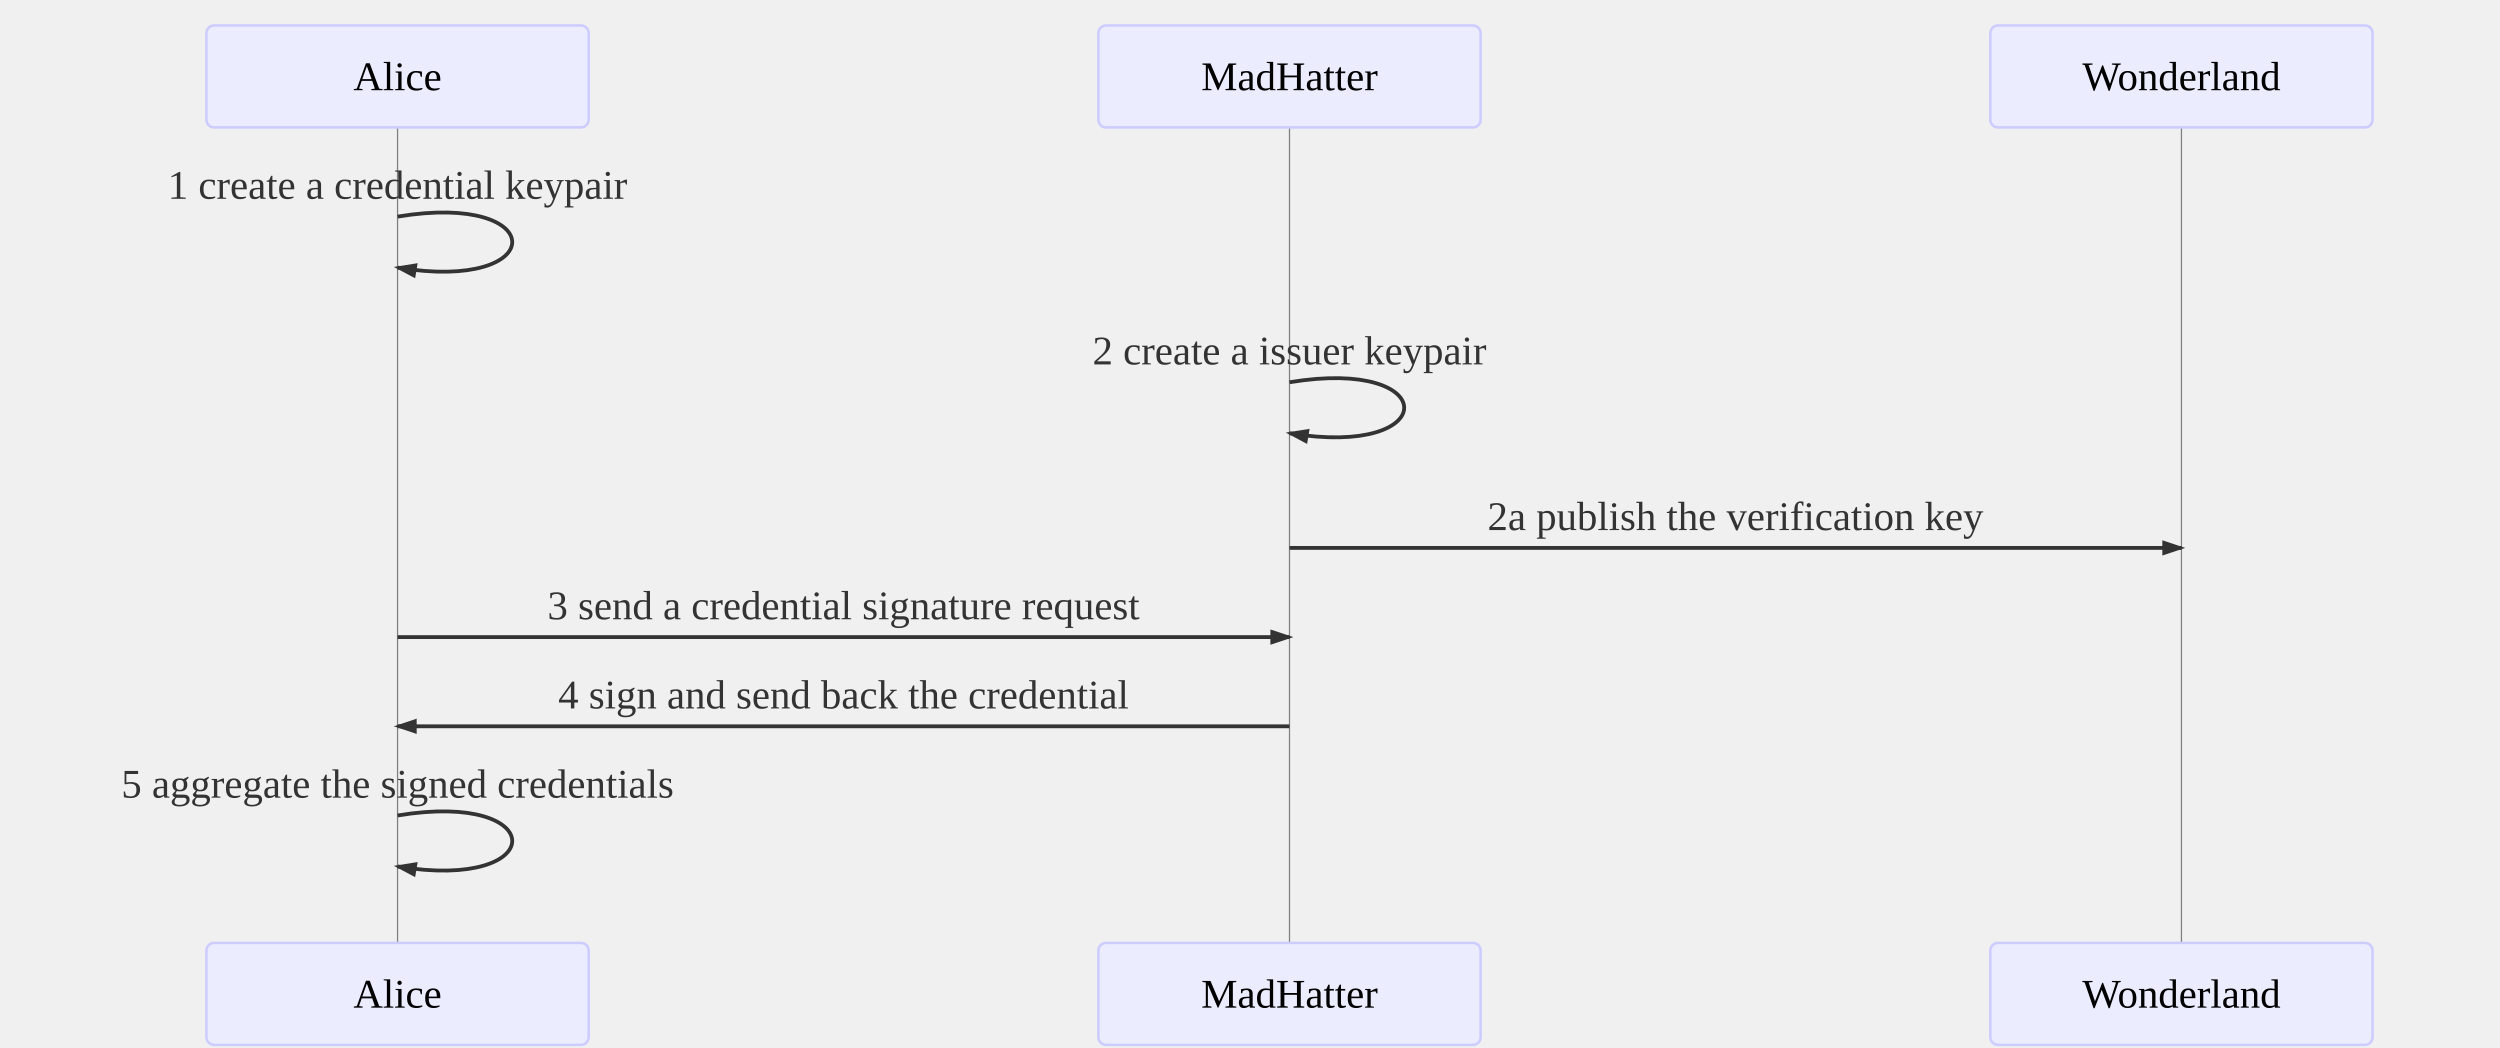
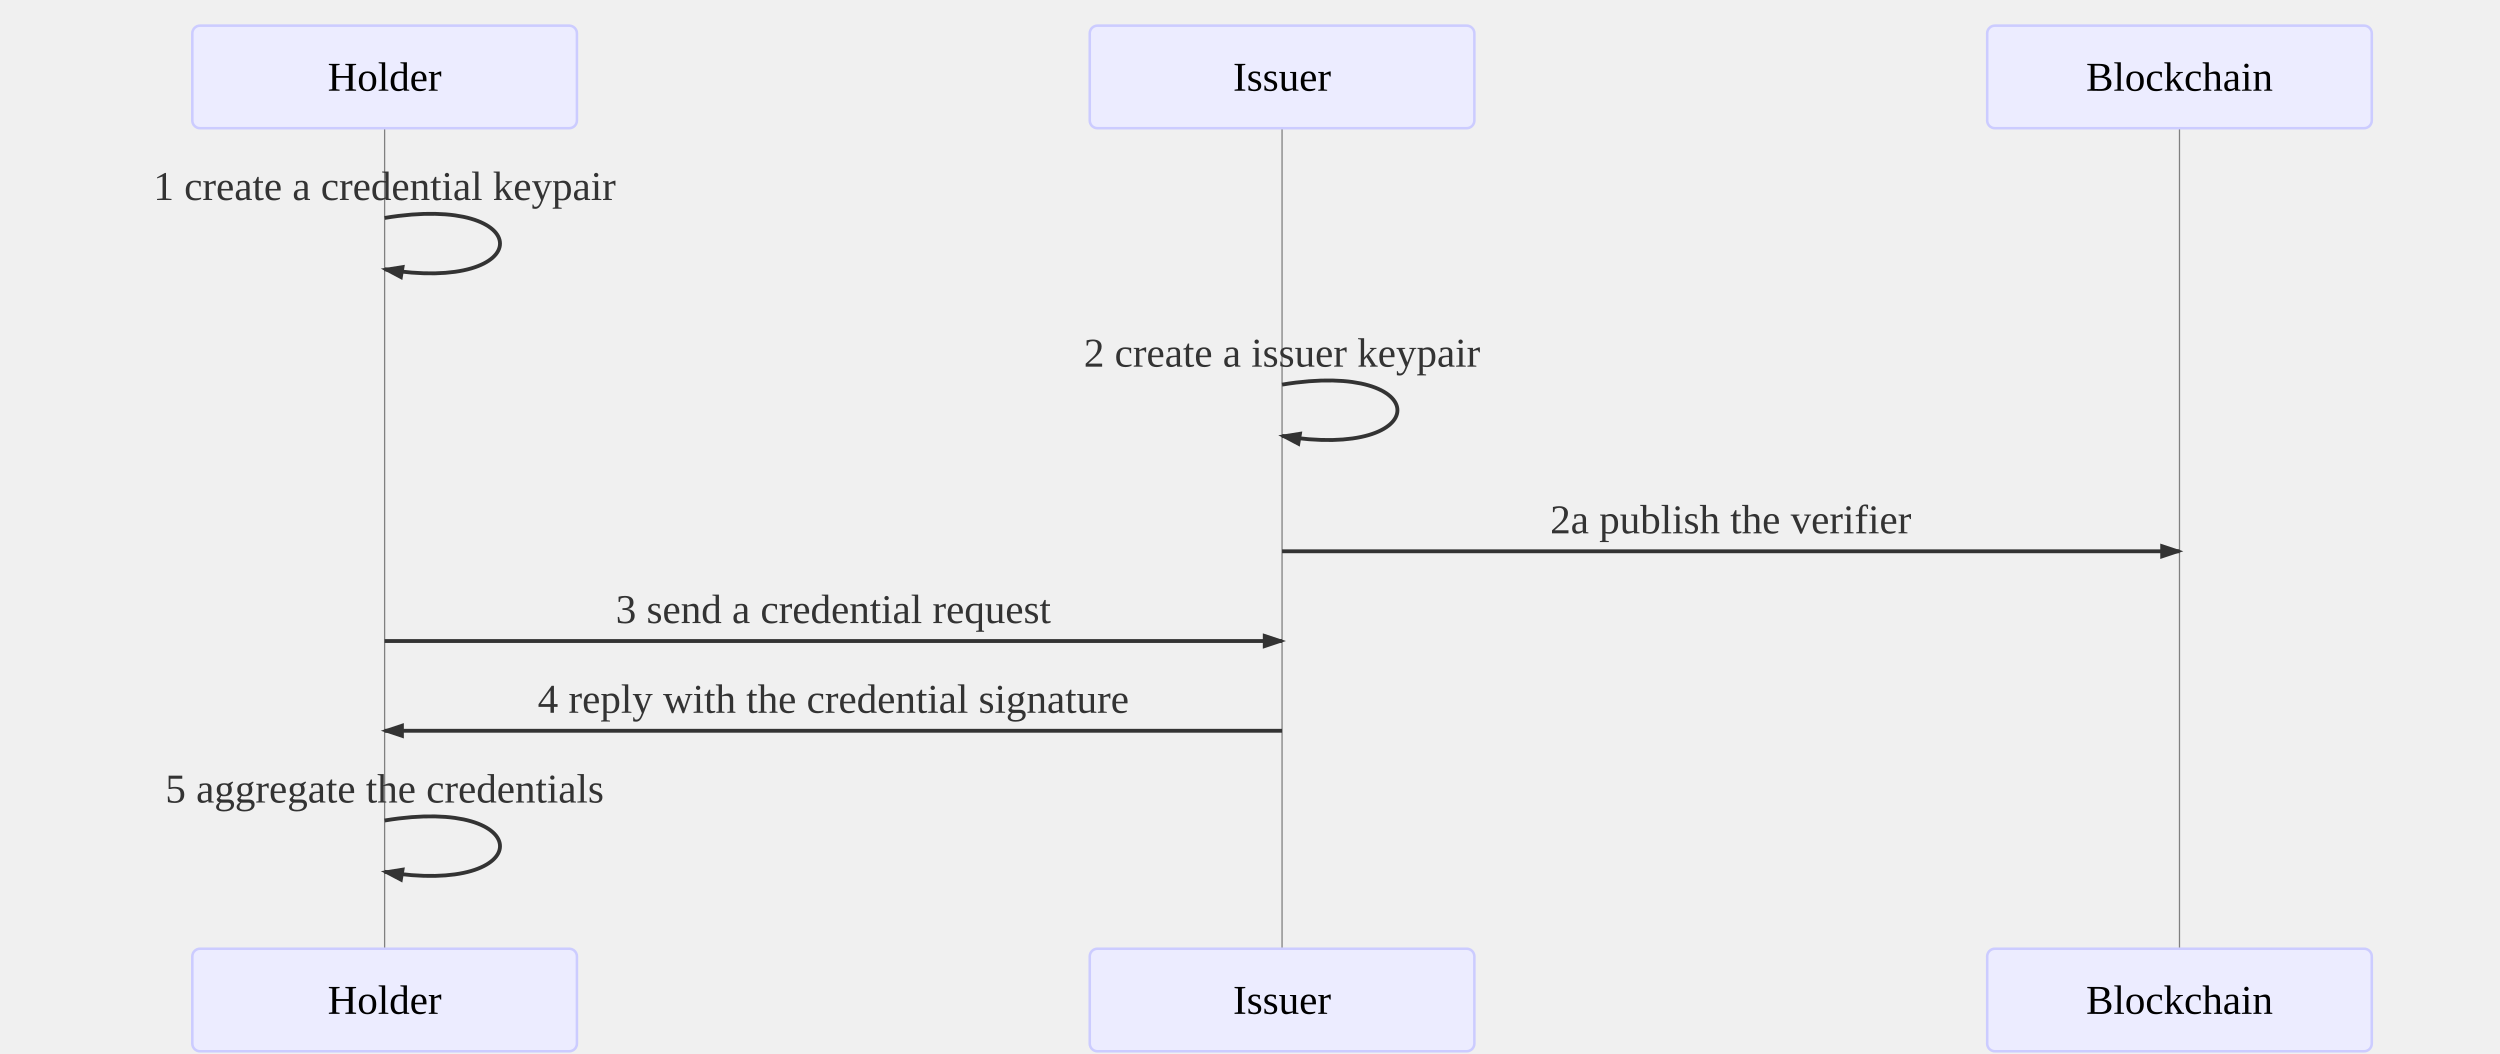
- <svg xmlns="http://www.w3.org/2000/svg" id="mermaid-1568373404186" width="100%" height="100%" style="max-width:981px;" viewBox="-81 -10 981 411">
-   <style>#mermaid-1568373404186 .label{font-family:trebuchet ms,verdana,arial;color:#333}#mermaid-1568373404186 .node circle,#mermaid-1568373404186 .node ellipse,#mermaid-1568373404186 .node polygon,#mermaid-1568373404186 .node rect{fill:#ececff;stroke:#9370db;stroke-width:1px}#mermaid-1568373404186 .node.clickable{cursor:pointer}#mermaid-1568373404186 .arrowheadPath{fill:#333}#mermaid-1568373404186 .edgePath .path{stroke:#333;stroke-width:1.5px}#mermaid-1568373404186 .edgeLabel{background-color:#e8e8e8}#mermaid-1568373404186 .cluster rect{fill:#ffffde!important;stroke:#aa3!important;stroke-width:1px!important}#mermaid-1568373404186 .cluster text{fill:#333}#mermaid-1568373404186 div.mermaidTooltip{position:absolute;text-align:center;max-width:200px;padding:2px;font-family:trebuchet ms,verdana,arial;font-size:12px;background:#ffffde;border:1px solid #aa3;border-radius:2px;pointer-events:none;z-index:100}#mermaid-1568373404186 .actor{stroke:#ccf;fill:#ececff}#mermaid-1568373404186 text.actor{fill:#000;stroke:none}#mermaid-1568373404186 .actor-line{stroke:grey}#mermaid-1568373404186 .messageLine0{marker-end:"url(#arrowhead)"}#mermaid-1568373404186 .messageLine0,#mermaid-1568373404186 .messageLine1{stroke-width:1.5;stroke-dasharray:"2 2";stroke:#333}#mermaid-1568373404186 #arrowhead{fill:#333}#mermaid-1568373404186 #crosshead path{fill:#333!important;stroke:#333!important}#mermaid-1568373404186 .messageText{fill:#333;stroke:none}#mermaid-1568373404186 .labelBox{stroke:#ccf;fill:#ececff}#mermaid-1568373404186 .labelText,#mermaid-1568373404186 .loopText{fill:#000;stroke:none}#mermaid-1568373404186 .loopLine{stroke-width:2;stroke-dasharray:"2 2";marker-end:"url(#arrowhead)";stroke:#ccf}#mermaid-1568373404186 .note{stroke:#aa3;fill:#fff5ad}#mermaid-1568373404186 .noteText{fill:#000;stroke:none;font-family:trebuchet ms,verdana,arial;font-size:14px}#mermaid-1568373404186 .section{stroke:none;opacity:.2}#mermaid-1568373404186 .section0{fill:rgba(102,102,255,.49)}#mermaid-1568373404186 .section2{fill:#fff400}#mermaid-1568373404186 .section1,#mermaid-1568373404186 .section3{fill:#fff;opacity:.2}#mermaid-1568373404186 .sectionTitle0,#mermaid-1568373404186 .sectionTitle1,#mermaid-1568373404186 .sectionTitle2,#mermaid-1568373404186 .sectionTitle3{fill:#333}#mermaid-1568373404186 .sectionTitle{text-anchor:start;font-size:11px;text-height:14px}#mermaid-1568373404186 .grid .tick{stroke:#d3d3d3;opacity:.3;shape-rendering:crispEdges}#mermaid-1568373404186 .grid path{stroke-width:0}#mermaid-1568373404186 .today{fill:none;stroke:red;stroke-width:2px}#mermaid-1568373404186 .task{stroke-width:2}#mermaid-1568373404186 .taskText{text-anchor:middle;font-size:11px}#mermaid-1568373404186 .taskTextOutsideRight{fill:#000;text-anchor:start;font-size:11px}#mermaid-1568373404186 .taskTextOutsideLeft{fill:#000;text-anchor:end;font-size:11px}#mermaid-1568373404186 .taskText0,#mermaid-1568373404186 .taskText1,#mermaid-1568373404186 .taskText2,#mermaid-1568373404186 .taskText3{fill:#fff}#mermaid-1568373404186 .task0,#mermaid-1568373404186 .task1,#mermaid-1568373404186 .task2,#mermaid-1568373404186 .task3{fill:#8a90dd;stroke:#534fbc}#mermaid-1568373404186 .taskTextOutside0,#mermaid-1568373404186 .taskTextOutside1,#mermaid-1568373404186 .taskTextOutside2,#mermaid-1568373404186 .taskTextOutside3{fill:#000}#mermaid-1568373404186 .active0,#mermaid-1568373404186 .active1,#mermaid-1568373404186 .active2,#mermaid-1568373404186 .active3{fill:#bfc7ff;stroke:#534fbc}#mermaid-1568373404186 .activeText0,#mermaid-1568373404186 .activeText1,#mermaid-1568373404186 .activeText2,#mermaid-1568373404186 .activeText3{fill:#000!important}#mermaid-1568373404186 .done0,#mermaid-1568373404186 .done1,#mermaid-1568373404186 .done2,#mermaid-1568373404186 .done3{stroke:grey;fill:#d3d3d3;stroke-width:2}#mermaid-1568373404186 .doneText0,#mermaid-1568373404186 .doneText1,#mermaid-1568373404186 .doneText2,#mermaid-1568373404186 .doneText3{fill:#000!important}#mermaid-1568373404186 .crit0,#mermaid-1568373404186 .crit1,#mermaid-1568373404186 .crit2,#mermaid-1568373404186 .crit3{stroke:#f88;fill:red;stroke-width:2}#mermaid-1568373404186 .activeCrit0,#mermaid-1568373404186 .activeCrit1,#mermaid-1568373404186 .activeCrit2,#mermaid-1568373404186 .activeCrit3{stroke:#f88;fill:#bfc7ff;stroke-width:2}#mermaid-1568373404186 .doneCrit0,#mermaid-1568373404186 .doneCrit1,#mermaid-1568373404186 .doneCrit2,#mermaid-1568373404186 .doneCrit3{stroke:#f88;fill:#d3d3d3;stroke-width:2;cursor:pointer;shape-rendering:crispEdges}#mermaid-1568373404186 .activeCritText0,#mermaid-1568373404186 .activeCritText1,#mermaid-1568373404186 .activeCritText2,#mermaid-1568373404186 .activeCritText3,#mermaid-1568373404186 .doneCritText0,#mermaid-1568373404186 .doneCritText1,#mermaid-1568373404186 .doneCritText2,#mermaid-1568373404186 .doneCritText3{fill:#000!important}#mermaid-1568373404186 .titleText{text-anchor:middle;font-size:18px;fill:#000}#mermaid-1568373404186 g.classGroup text{fill:#9370db;stroke:none;font-family:trebuchet ms,verdana,arial;font-size:10px}#mermaid-1568373404186 g.classGroup rect{fill:#ececff;stroke:#9370db}#mermaid-1568373404186 g.classGroup line{stroke:#9370db;stroke-width:1}#mermaid-1568373404186 .classLabel .box{stroke:none;stroke-width:0;fill:#ececff;opacity:.5}#mermaid-1568373404186 .classLabel .label{fill:#9370db;font-size:10px}#mermaid-1568373404186 .relation{stroke:#9370db;stroke-width:1;fill:none}#mermaid-1568373404186 #compositionEnd,#mermaid-1568373404186 #compositionStart{fill:#9370db;stroke:#9370db;stroke-width:1}#mermaid-1568373404186 #aggregationEnd,#mermaid-1568373404186 #aggregationStart{fill:#ececff;stroke:#9370db;stroke-width:1}#mermaid-1568373404186 #dependencyEnd,#mermaid-1568373404186 #dependencyStart,#mermaid-1568373404186 #extensionEnd,#mermaid-1568373404186 #extensionStart{fill:#9370db;stroke:#9370db;stroke-width:1}#mermaid-1568373404186 .branch-label,#mermaid-1568373404186 .commit-id,#mermaid-1568373404186 .commit-msg{fill:#d3d3d3;color:#d3d3d3}
- #mermaid-1568373404186 rect.note { width: 34em; stroke: none }</style>
-   <style>#mermaid-1568373404186 {
+ <svg xmlns="http://www.w3.org/2000/svg" id="mermaid-1568391886024" width="100%" height="100%" style="max-width:975px;" viewBox="-75 -10 975 411">
+   <style>#mermaid-1568391886024 .label{font-family:trebuchet ms,verdana,arial;color:#333}#mermaid-1568391886024 .node circle,#mermaid-1568391886024 .node ellipse,#mermaid-1568391886024 .node polygon,#mermaid-1568391886024 .node rect{fill:#ececff;stroke:#9370db;stroke-width:1px}#mermaid-1568391886024 .node.clickable{cursor:pointer}#mermaid-1568391886024 .arrowheadPath{fill:#333}#mermaid-1568391886024 .edgePath .path{stroke:#333;stroke-width:1.5px}#mermaid-1568391886024 .edgeLabel{background-color:#e8e8e8}#mermaid-1568391886024 .cluster rect{fill:#ffffde!important;stroke:#aa3!important;stroke-width:1px!important}#mermaid-1568391886024 .cluster text{fill:#333}#mermaid-1568391886024 div.mermaidTooltip{position:absolute;text-align:center;max-width:200px;padding:2px;font-family:trebuchet ms,verdana,arial;font-size:12px;background:#ffffde;border:1px solid #aa3;border-radius:2px;pointer-events:none;z-index:100}#mermaid-1568391886024 .actor{stroke:#ccf;fill:#ececff}#mermaid-1568391886024 text.actor{fill:#000;stroke:none}#mermaid-1568391886024 .actor-line{stroke:grey}#mermaid-1568391886024 .messageLine0{marker-end:"url(#arrowhead)"}#mermaid-1568391886024 .messageLine0,#mermaid-1568391886024 .messageLine1{stroke-width:1.5;stroke-dasharray:"2 2";stroke:#333}#mermaid-1568391886024 #arrowhead{fill:#333}#mermaid-1568391886024 #crosshead path{fill:#333!important;stroke:#333!important}#mermaid-1568391886024 .messageText{fill:#333;stroke:none}#mermaid-1568391886024 .labelBox{stroke:#ccf;fill:#ececff}#mermaid-1568391886024 .labelText,#mermaid-1568391886024 .loopText{fill:#000;stroke:none}#mermaid-1568391886024 .loopLine{stroke-width:2;stroke-dasharray:"2 2";marker-end:"url(#arrowhead)";stroke:#ccf}#mermaid-1568391886024 .note{stroke:#aa3;fill:#fff5ad}#mermaid-1568391886024 .noteText{fill:#000;stroke:none;font-family:trebuchet ms,verdana,arial;font-size:14px}#mermaid-1568391886024 .section{stroke:none;opacity:.2}#mermaid-1568391886024 .section0{fill:rgba(102,102,255,.49)}#mermaid-1568391886024 .section2{fill:#fff400}#mermaid-1568391886024 .section1,#mermaid-1568391886024 .section3{fill:#fff;opacity:.2}#mermaid-1568391886024 .sectionTitle0,#mermaid-1568391886024 .sectionTitle1,#mermaid-1568391886024 .sectionTitle2,#mermaid-1568391886024 .sectionTitle3{fill:#333}#mermaid-1568391886024 .sectionTitle{text-anchor:start;font-size:11px;text-height:14px}#mermaid-1568391886024 .grid .tick{stroke:#d3d3d3;opacity:.3;shape-rendering:crispEdges}#mermaid-1568391886024 .grid path{stroke-width:0}#mermaid-1568391886024 .today{fill:none;stroke:red;stroke-width:2px}#mermaid-1568391886024 .task{stroke-width:2}#mermaid-1568391886024 .taskText{text-anchor:middle;font-size:11px}#mermaid-1568391886024 .taskTextOutsideRight{fill:#000;text-anchor:start;font-size:11px}#mermaid-1568391886024 .taskTextOutsideLeft{fill:#000;text-anchor:end;font-size:11px}#mermaid-1568391886024 .taskText0,#mermaid-1568391886024 .taskText1,#mermaid-1568391886024 .taskText2,#mermaid-1568391886024 .taskText3{fill:#fff}#mermaid-1568391886024 .task0,#mermaid-1568391886024 .task1,#mermaid-1568391886024 .task2,#mermaid-1568391886024 .task3{fill:#8a90dd;stroke:#534fbc}#mermaid-1568391886024 .taskTextOutside0,#mermaid-1568391886024 .taskTextOutside1,#mermaid-1568391886024 .taskTextOutside2,#mermaid-1568391886024 .taskTextOutside3{fill:#000}#mermaid-1568391886024 .active0,#mermaid-1568391886024 .active1,#mermaid-1568391886024 .active2,#mermaid-1568391886024 .active3{fill:#bfc7ff;stroke:#534fbc}#mermaid-1568391886024 .activeText0,#mermaid-1568391886024 .activeText1,#mermaid-1568391886024 .activeText2,#mermaid-1568391886024 .activeText3{fill:#000!important}#mermaid-1568391886024 .done0,#mermaid-1568391886024 .done1,#mermaid-1568391886024 .done2,#mermaid-1568391886024 .done3{stroke:grey;fill:#d3d3d3;stroke-width:2}#mermaid-1568391886024 .doneText0,#mermaid-1568391886024 .doneText1,#mermaid-1568391886024 .doneText2,#mermaid-1568391886024 .doneText3{fill:#000!important}#mermaid-1568391886024 .crit0,#mermaid-1568391886024 .crit1,#mermaid-1568391886024 .crit2,#mermaid-1568391886024 .crit3{stroke:#f88;fill:red;stroke-width:2}#mermaid-1568391886024 .activeCrit0,#mermaid-1568391886024 .activeCrit1,#mermaid-1568391886024 .activeCrit2,#mermaid-1568391886024 .activeCrit3{stroke:#f88;fill:#bfc7ff;stroke-width:2}#mermaid-1568391886024 .doneCrit0,#mermaid-1568391886024 .doneCrit1,#mermaid-1568391886024 .doneCrit2,#mermaid-1568391886024 .doneCrit3{stroke:#f88;fill:#d3d3d3;stroke-width:2;cursor:pointer;shape-rendering:crispEdges}#mermaid-1568391886024 .activeCritText0,#mermaid-1568391886024 .activeCritText1,#mermaid-1568391886024 .activeCritText2,#mermaid-1568391886024 .activeCritText3,#mermaid-1568391886024 .doneCritText0,#mermaid-1568391886024 .doneCritText1,#mermaid-1568391886024 .doneCritText2,#mermaid-1568391886024 .doneCritText3{fill:#000!important}#mermaid-1568391886024 .titleText{text-anchor:middle;font-size:18px;fill:#000}#mermaid-1568391886024 g.classGroup text{fill:#9370db;stroke:none;font-family:trebuchet ms,verdana,arial;font-size:10px}#mermaid-1568391886024 g.classGroup rect{fill:#ececff;stroke:#9370db}#mermaid-1568391886024 g.classGroup line{stroke:#9370db;stroke-width:1}#mermaid-1568391886024 .classLabel .box{stroke:none;stroke-width:0;fill:#ececff;opacity:.5}#mermaid-1568391886024 .classLabel .label{fill:#9370db;font-size:10px}#mermaid-1568391886024 .relation{stroke:#9370db;stroke-width:1;fill:none}#mermaid-1568391886024 #compositionEnd,#mermaid-1568391886024 #compositionStart{fill:#9370db;stroke:#9370db;stroke-width:1}#mermaid-1568391886024 #aggregationEnd,#mermaid-1568391886024 #aggregationStart{fill:#ececff;stroke:#9370db;stroke-width:1}#mermaid-1568391886024 #dependencyEnd,#mermaid-1568391886024 #dependencyStart,#mermaid-1568391886024 #extensionEnd,#mermaid-1568391886024 #extensionStart{fill:#9370db;stroke:#9370db;stroke-width:1}#mermaid-1568391886024 .branch-label,#mermaid-1568391886024 .commit-id,#mermaid-1568391886024 .commit-msg{fill:#d3d3d3;color:#d3d3d3}
+ #mermaid-1568391886024 rect.note { width: 34em; stroke: none }</style>
+   <style>#mermaid-1568391886024 {
    color: rgb(0, 0, 0);
    font: normal normal 400 normal 16px / normal "Times New Roman";
  }</style>
  <g />
  <g>
    <line id="actor0" x1="75" y1="5" x2="75" y2="400" class="actor-line" stroke-width="0.5px" stroke="#999" />
    <rect x="0" y="0" fill="#eaeaea" stroke="#666" width="150" height="40" rx="3" ry="3" class="actor" />
    <text x="75" y="20" dominant-baseline="central" alignment-baseline="central" class="actor" style="text-anchor: middle;">
-       <tspan x="75" dy="0">Alice</tspan>
+       <tspan x="75" dy="0">Holder</tspan>
    </text>
  </g>
  <g>
    <line id="actor1" x1="425" y1="5" x2="425" y2="400" class="actor-line" stroke-width="0.5px" stroke="#999" />
    <rect x="350" y="0" fill="#eaeaea" stroke="#666" width="150" height="40" rx="3" ry="3" class="actor" />
    <text x="425" y="20" dominant-baseline="central" alignment-baseline="central" class="actor" style="text-anchor: middle;">
-       <tspan x="425" dy="0">MadHatter</tspan>
+       <tspan x="425" dy="0">Issuer</tspan>
    </text>
  </g>
  <g>
    <line id="actor2" x1="775" y1="5" x2="775" y2="400" class="actor-line" stroke-width="0.5px" stroke="#999" />
    <rect x="700" y="0" fill="#eaeaea" stroke="#666" width="150" height="40" rx="3" ry="3" class="actor" />
    <text x="775" y="20" dominant-baseline="central" alignment-baseline="central" class="actor" style="text-anchor: middle;">
-       <tspan x="775" dy="0">Wonderland</tspan>
+       <tspan x="775" dy="0">Blockchain</tspan>
    </text>
  </g>
  <defs>
    <marker id="arrowhead" refX="5" refY="2" markerWidth="6" markerHeight="4" orient="auto">
      <path d="M 0,0 V 4 L6,2 Z" />
    </marker>
  </defs>
  <defs>
    <marker id="crosshead" markerWidth="15" markerHeight="8" orient="auto" refX="16" refY="4">
      <path fill="black" stroke="#000000" stroke-width="1px" d="M 9,2 V 6 L16,4 Z" style="stroke-dasharray: 0, 0;" />
      <path fill="none" stroke="#000000" stroke-width="1px" d="M 0,1 L 6,7 M 6,1 L 0,7" style="stroke-dasharray: 0, 0;" />
    </marker>
  </defs>
  <g>
    <text x="75" y="68" class="messageText" style="text-anchor: middle;">1 create a credential keypair</text>
    <path d="M 75,75 C 135,65 135,105 75,95" class="messageLine0" stroke-width="2" stroke="black" marker-end="url(#arrowhead)" style="fill: none;" />
  </g>
  <g>
    <text x="425" y="133" class="messageText" style="text-anchor: middle;">2 create a issuer keypair</text>
    <path d="M 425,140 C 485,130 485,170 425,160" class="messageLine0" stroke-width="2" stroke="black" marker-end="url(#arrowhead)" style="fill: none;" />
  </g>
  <g>
-     <text x="600" y="198" class="messageText" style="text-anchor: middle;">2a publish the verification key</text>
+     <text x="600" y="198" class="messageText" style="text-anchor: middle;">2a publish the verifier</text>
    <line x1="425" y1="205" x2="775" y2="205" class="messageLine0" stroke-width="2" stroke="black" marker-end="url(#arrowhead)" style="fill: none;" />
  </g>
  <g>
-     <text x="250" y="233" class="messageText" style="text-anchor: middle;">3 send a credential signature request</text>
+     <text x="250" y="233" class="messageText" style="text-anchor: middle;">3 send a credential request</text>
    <line x1="75" y1="240" x2="425" y2="240" class="messageLine0" stroke-width="2" stroke="black" marker-end="url(#arrowhead)" style="fill: none;" />
  </g>
  <g>
-     <text x="250" y="268" class="messageText" style="text-anchor: middle;">4 sign and send back the credential</text>
+     <text x="250" y="268" class="messageText" style="text-anchor: middle;">4 reply with the credential signature</text>
    <line x1="425" y1="275" x2="75" y2="275" class="messageLine0" stroke-width="2" stroke="black" marker-end="url(#arrowhead)" style="fill: none;" />
  </g>
  <g>
-     <text x="75" y="303" class="messageText" style="text-anchor: middle;">5 aggregate the signed credentials</text>
+     <text x="75" y="303" class="messageText" style="text-anchor: middle;">5 aggregate the credentials</text>
    <path d="M 75,310 C 135,300 135,340 75,330" class="messageLine0" stroke-width="2" stroke="black" marker-end="url(#arrowhead)" style="fill: none;" />
  </g>
  <g>
    <rect x="0" y="360" fill="#eaeaea" stroke="#666" width="150" height="40" rx="3" ry="3" class="actor" />
    <text x="75" y="380" dominant-baseline="central" alignment-baseline="central" class="actor" style="text-anchor: middle;">
-       <tspan x="75" dy="0">Alice</tspan>
+       <tspan x="75" dy="0">Holder</tspan>
    </text>
  </g>
  <g>
    <rect x="350" y="360" fill="#eaeaea" stroke="#666" width="150" height="40" rx="3" ry="3" class="actor" />
    <text x="425" y="380" dominant-baseline="central" alignment-baseline="central" class="actor" style="text-anchor: middle;">
-       <tspan x="425" dy="0">MadHatter</tspan>
+       <tspan x="425" dy="0">Issuer</tspan>
    </text>
  </g>
  <g>
    <rect x="700" y="360" fill="#eaeaea" stroke="#666" width="150" height="40" rx="3" ry="3" class="actor" />
    <text x="775" y="380" dominant-baseline="central" alignment-baseline="central" class="actor" style="text-anchor: middle;">
-       <tspan x="775" dy="0">Wonderland</tspan>
+       <tspan x="775" dy="0">Blockchain</tspan>
    </text>
  </g>
</svg>
